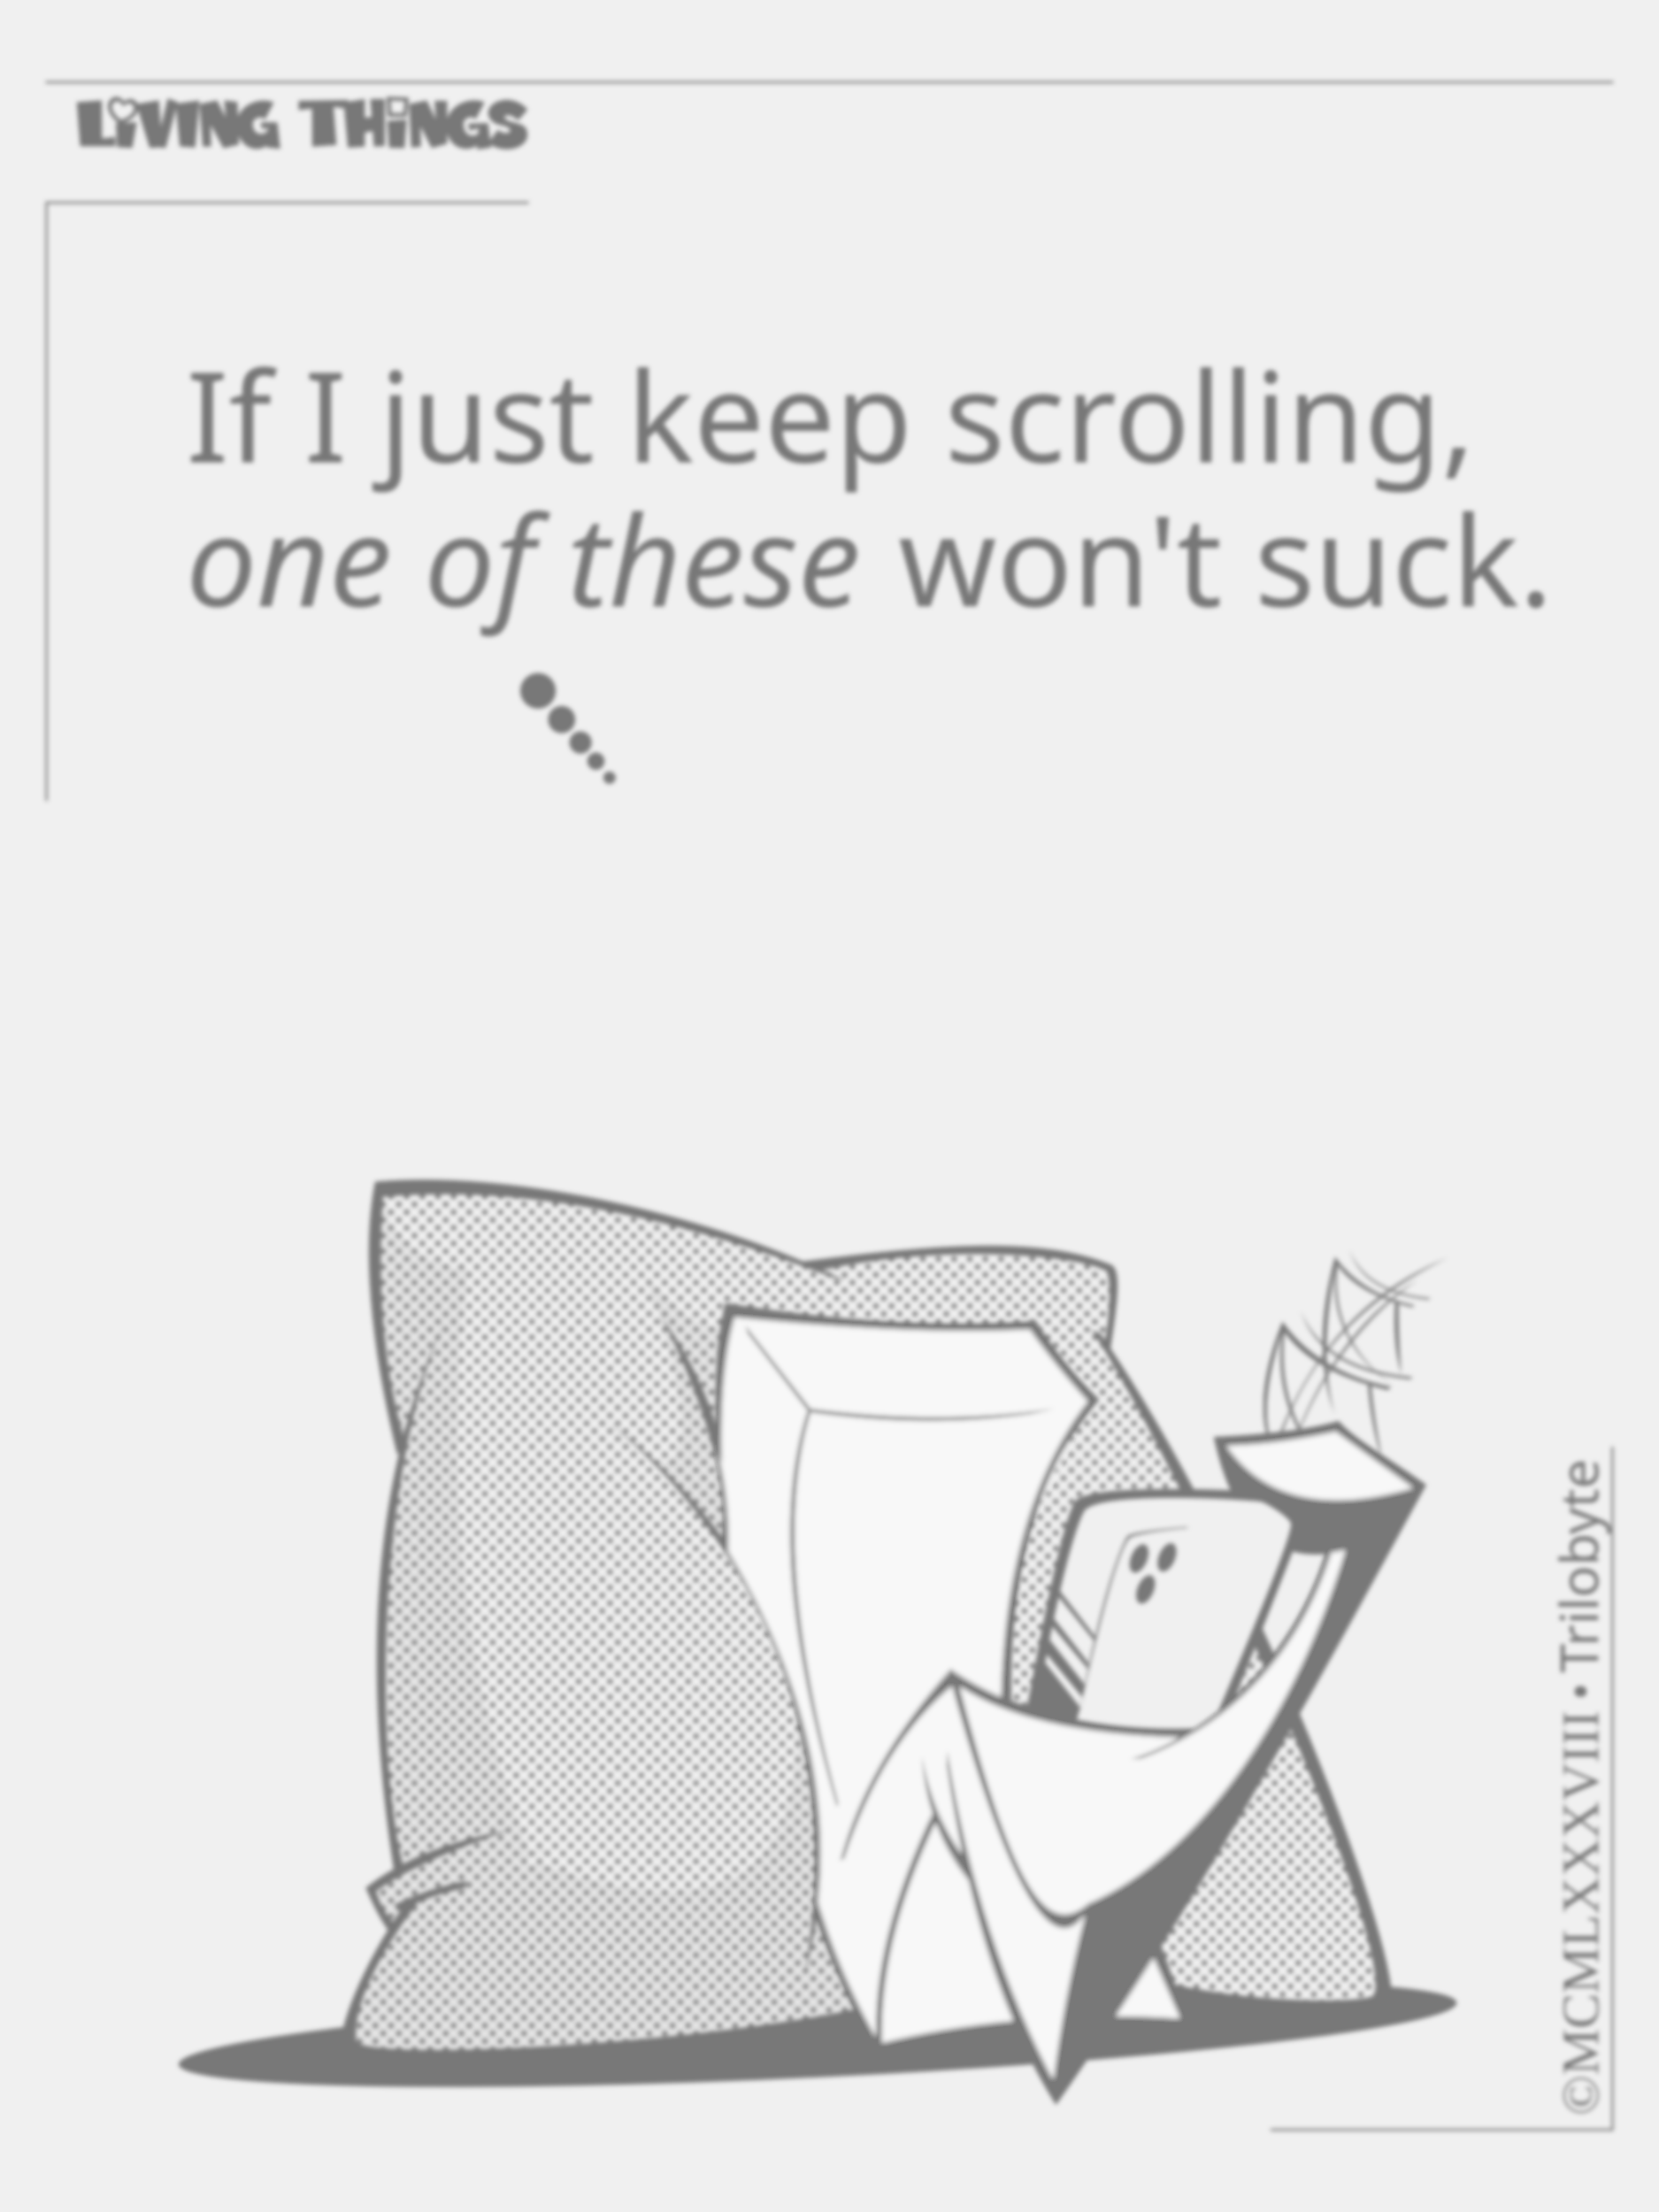
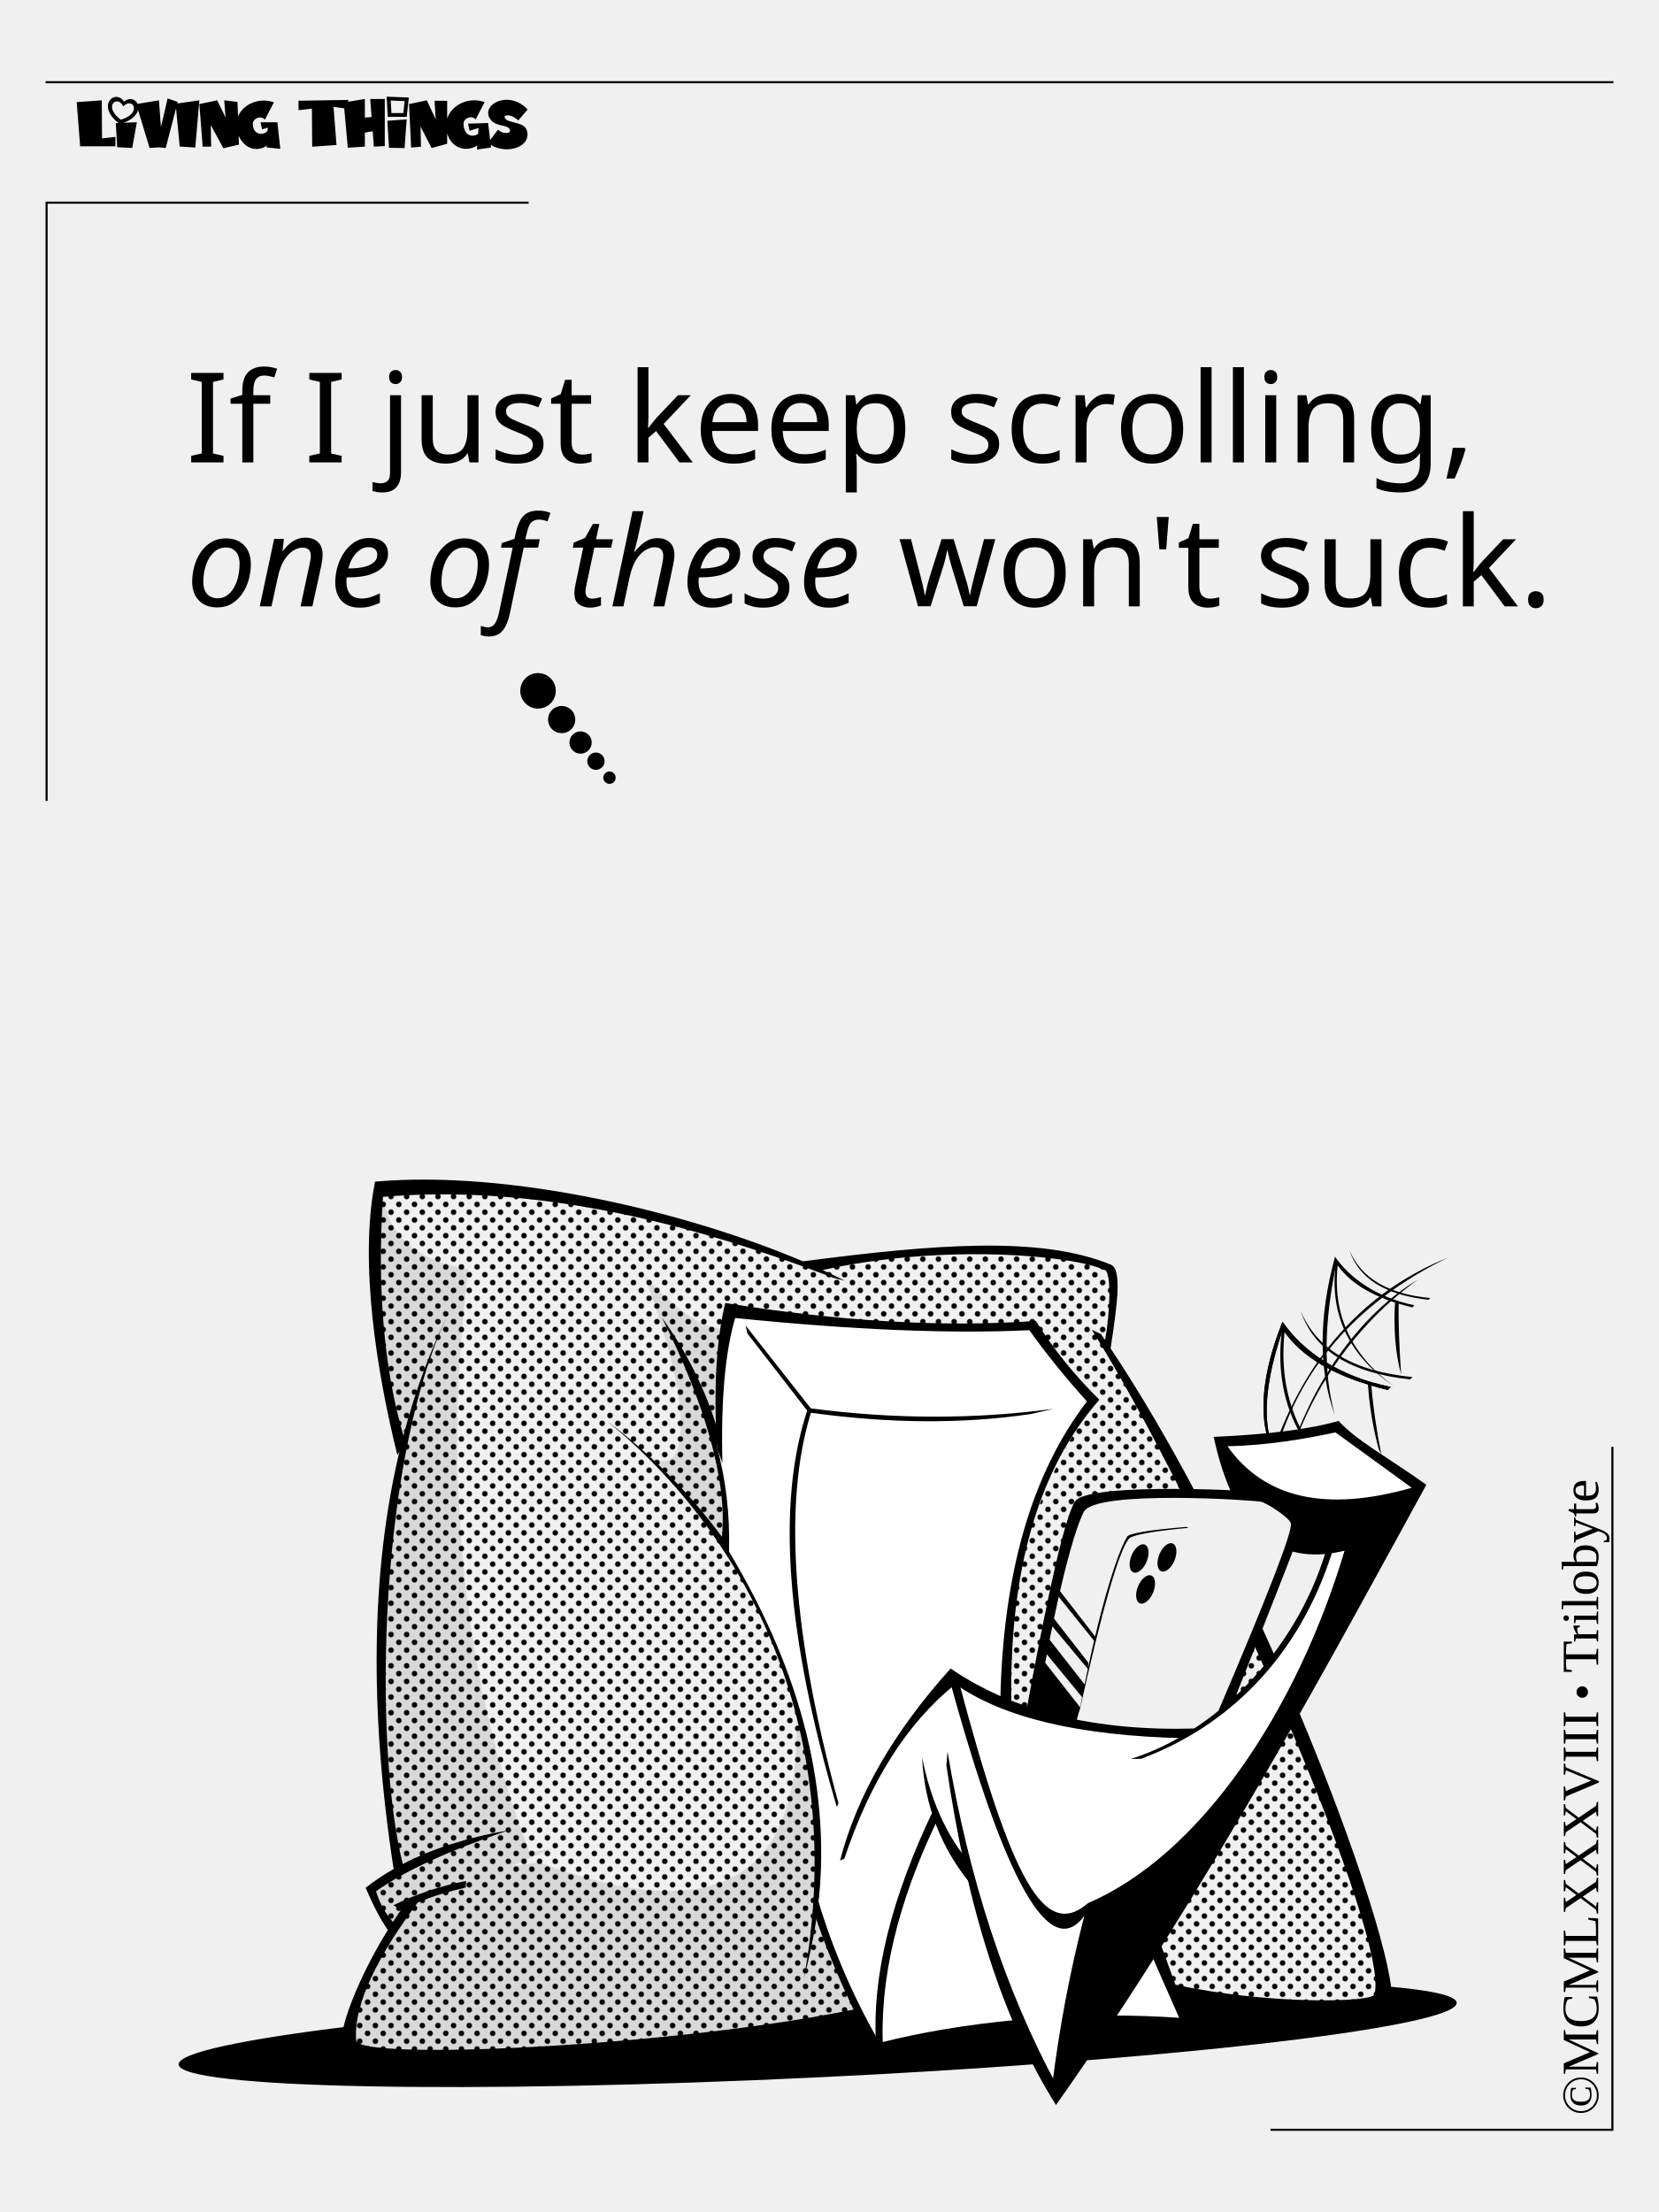
<svg xmlns="http://www.w3.org/2000/svg" style="isolation:isolate" viewBox="0 0 600 800" width="600pt" height="800pt">
  <style type="text/css">
    
  @font-face {
    font-family: 'Comic Neue';
    src: url('neue.ttf') format('truetype');
  }

-   :root {
-     --blurry : 5;
-   }
  text {
    font-family: 'Comic Neue', sans-serif;
    font-weight: bold;
    font-style: italic;
    font-size: 20px;
    fill: #909;
  }
</style>
  <defs>
    <pattern id="dotz" x="0" y="0" width="4" height="4" patternUnits="userSpaceOnUse" patternTransform="rotate(45)">
      <circle cx="2" cy="2" r="1" fill="#000" transform="scale(1)" transform-origin="2 2" />
    </pattern>
    <filter id="blur">
      <feGaussianBlur in="SourceGraphic" stdDeviation="0.9" />
    </filter>
  </defs>
  <defs>
-     <g id="ikon" opacity="0.5" filter="url(#blur)">
+     <g id="ikon" opacity="1.0">
      <path id="pillowFill" d=" M 137.119 430.387 C 133.398 463.855 136.091 495.501 145.184 525.309 C 134.377 580.385 133.968 630.849 143.944 676.688 L 134.017 683.513 C 136.072 688.819 138.675 693.658 141.81 698.014 C 131.007 717.203 125.726 731.232 125.952 740.086 C 186.626 747.27 250.684 740.889 311.454 728.802 C 304.472 714.376 299.058 701.309 295.177 689.565 C 298.428 637.893 287.739 594.985 263.074 560.803 C 263.325 548.425 262.317 534.827 260.015 519.974 C 259.108 502.841 260.759 487.824 264.934 474.886 C 304.754 479.57 340.836 481.222 373.145 479.805 L 395.24 506.858 C 373.91 532.157 363.131 570.733 363.698 615.069 L 372.325 618.348 C 378.239 590.858 383.594 564.941 390.36 544.177 C 395.232 540.277 408.692 539.716 430.705 540.036 L 400.217 487.101 Q 402.879 468.469 402.033 459.546 C 372.673 449.905 336.695 449.497 294.082 458.305 C 243.594 438.535 191.278 429.234 137.119 430.387 L 137.119 430.387 Z  M 466.907 620.09 C 481.019 648.362 492.83 682.448 500.948 723.382 C 473.956 726.892 450.038 726.357 426.738 721.742 L 418.54 705.347 L 466.907 620.09 L 466.907 620.09 Z  M 454.869 590.416 L 459.322 601.195 C 455.71 605.862 450.801 611.029 444.559 616.661 L 454.869 590.416 Z " fill-rule="evenodd" fill="url(#dotz)" />
      <path d=" M 375.684 746.455 C 351.148 748.29 324.396 749.922 296.479 751.27 C 168.923 757.429 65.023 755.356 64.602 746.643 C 64.4 742.466 88.023 737.515 126.774 732.815 C 126.158 735.56 125.898 737.97 125.952 740.086 C 186.626 747.27 250.684 740.889 311.454 728.802 L 318.76 740.712 L 368.825 731.899 L 375.684 746.455 L 375.684 746.455 Z  M 388.637 745.478 C 470.322 739.114 527.143 730.792 526.831 724.322 C 526.705 721.712 517.292 719.698 500.625 718.333 C 500.978 720.142 501.313 721.933 501.619 723.691 C 487.286 726.302 442.587 725.023 424.864 720.447 L 428.661 731.839 L 396.823 730.963 Q 390.981 740.894 388.637 745.478 Z " fill-rule="evenodd" fill="rgb(0,0,0)" />
      <path d=" M 262.39 480.319 C 255.44 481.247 245.692 474.975 233.132 461.486 C 251.99 512.675 249.081 536.91 233.132 525.848 C 247.243 537.776 257.897 550.84 265.059 565.002 L 260.771 521.116 L 262.39 480.319 Z  M 138.403 432.502 Q 141.807 454.362 169.365 459.08 C 160.288 529.342 166.556 605.997 191.637 670.058 L 200.14 668.366 L 185.106 674.836 L 194.973 673.495 Q 291.499 709.781 288.001 619.17 C 295.541 638.289 296.857 667.13 295.52 689.237 C 299.336 701.331 304.454 714.229 310.837 727.896 C 243.095 742.685 180.837 746.649 124.024 739.753 C 128.484 721.849 133.525 708.702 141.149 698.276 L 133.896 683.265 L 145.267 676.025 C 133.471 634.847 133.476 584.207 145.267 524.088 C 136.067 501.377 133.784 470.854 138.403 432.502 Z " fill-rule="evenodd" fill="rgb(0,0,0)" fill-opacity="0.1" />
      <g>
        <path d=" M 499.582 526.066 C 497.773 516.987 496.569 508.624 495.959 500.966 L 494.697 500.149 C 495.233 508.401 496.537 516.346 498.598 523.971 L 499.582 526.066 Z " fill="rgb(0,0,0)" />
        <path d=" M 506.74 497.096 Q 505.647 481.279 505.835 471.103 L 504.573 470.285 Q 503.584 485.604 506.74 497.096 Z " fill="rgb(0,0,0)" />
        <path d=" M 496.331 501.183 C 498.106 501.725 499.983 502.216 501.925 502.674 L 502.957 501.623 C 500.897 501.202 498.904 500.718 497.02 500.14 L 496.331 501.183 L 496.331 501.183 Z " fill="rgb(0,0,0)" />
        <path d=" M 465.558 532.379 C 456.213 521.942 455.681 504.766 463.952 480.837 C 470.726 491.013 483.388 498.296 501.925 502.674 L 502.957 501.623 C 484.359 497.824 471.323 488.864 463.838 478.023 C 454.116 502.348 454.694 521.569 465.558 532.379 Z " fill="rgb(0,0,0)" />
        <path d=" M 465.558 532.379 C 456.213 521.942 455.681 504.766 463.952 480.837 C 470.726 491.013 483.388 498.296 501.925 502.674 L 502.957 501.623 C 484.359 497.824 471.323 488.864 463.838 478.023 C 454.116 502.348 454.694 521.569 465.558 532.379 Z " fill="rgb(0,0,0)" />
        <path d=" M 492.747 541.955 C 470.96 526.112 461.634 505.569 464.755 480.312 L 463.723 480.428 C 460.289 505.971 469.968 526.484 492.747 541.955 Z " fill="rgb(0,0,0)" />
        <path d=" M 523.659 454.82 C 494.656 466.631 474.026 488.702 461.756 521.02 L 462.325 522.324 C 471.853 492.649 492.302 470.153 523.659 454.82 Z " fill="rgb(0,0,0)" />
        <path d=" M 512.776 462.8 C 492.239 475.032 472.64 500.927 463.952 534.4 L 464.355 535.751 C 471.102 505.016 490.572 478.68 512.776 462.8 Z " fill="rgb(0,0,0)" />
        <path d=" M 470.436 474.123 C 476.246 488.078 489.721 496.049 510.852 498.024 L 509.998 498.893 C 488.272 496.527 475.089 488.274 470.436 474.123 Z " fill="rgb(0,0,0)" />
        <path d=" M 482.732 511.693 Q 476.538 489.069 483.323 456.966 C 488.227 464.36 497.392 469.652 510.809 472.834 L 511.557 472.07 C 498.095 469.31 488.254 462.387 482.836 454.51 Q 473.9 487.39 482.732 511.693 Z " fill="rgb(0,0,0)" />
        <path d=" M 504.166 501.376 C 488.396 489.865 481.645 474.937 483.905 456.585 L 483.157 456.669 C 480.672 475.23 487.678 490.135 504.166 501.376 Z " fill="rgb(0,0,0)" />
        <path d=" M 488.017 452.088 C 492.222 462.228 501.976 468.02 517.271 469.455 L 516.653 470.087 C 500.927 468.367 491.385 462.371 488.017 452.088 Z " fill="rgb(0,0,0)" />
      </g>
      <path id="pillowLines" d=" M 265.371 561.862 C 296.248 607.313 305.056 662.369 290.772 715.304 C 305.508 634.247 276.898 560.888 219.492 513.891 C 235.939 526.349 249.829 540.481 261.096 555.818 C 263.117 535.01 254.56 506.841 239.404 476.545 C 257.351 501.423 266.003 529.858 265.371 561.862 Z  M 145.059 690.677 C 144.054 692.11 143.065 693.579 142.094 695.072 C 139.354 692.04 137.331 688.354 136.008 684.01 C 146.131 676.759 162.09 669.417 183.868 661.969 C 169.082 664.532 156.349 668.592 145.673 674.152 C 134.841 630.687 136.74 524.602 163.388 472.605 C 156.092 487.022 150.264 502.553 145.911 519.204 L 145.911 519.204 C 138.605 494.378 136.438 464.358 138.502 432.859 C 189.116 428.579 243.126 439.701 301.556 462.204 L 305.591 463.213 C 303.069 461.92 300.4 460.624 297.535 459.336 C 340.659 449.76 388.18 453.866 399.719 459.414 C 401.936 460.48 401.544 474.921 399.637 484.624 C 399.14 483.889 398.642 483.159 398.144 482.433 L 394.859 480.94 C 404.56 496.335 415.899 517.083 427.432 540 L 432.512 540 L 432.512 540 L 432.512 540 L 432.512 540 L 432.512 540 L 432.512 540 C 422.691 521.481 412.303 503.642 401.656 487.648 C 404.366 470.152 405.642 458.995 401.748 457.384 C 376.381 446.889 338.111 449.965 290.402 456.18 L 290.402 456.18 C 249.052 438.592 184.805 422.992 135.649 427.361 L 135.649 427.361 C 129.814 456.488 136.296 496.339 143.708 526.241 L 144.477 524.923 C 134.217 568.012 133.508 618.353 142.36 675.959 L 142.36 675.959 C 138.721 678.032 135.347 680.298 132.229 682.751 C 135.085 689.393 137.77 694.478 140.272 697.981 L 140.272 697.981 C 127.978 717.854 119.652 740.79 125.369 741.562 C 172.755 747.96 238.911 744.913 311.399 730.409 L 311.399 730.409 L 309.68 726.589 C 242.417 740.411 129.493 745.302 128.831 737.981 C 127.647 724.895 137.389 706.287 151.115 688.075 C 156.549 685.761 161.786 684.216 168.461 682.661 L 168.565 680.297 C 159.772 681.894 150.218 685.129 142.269 689.056 L 145.059 690.677 L 145.059 690.677 Z  M 461.239 599.294 C 459.574 595.545 457.874 591.775 456.141 587.992 L 456.141 587.992 L 453.46 594.676 C 454.849 597.757 456.224 600.833 457.581 603.899 L 461.239 599.294 L 461.239 599.294 L 461.239 599.294 L 461.239 599.294 L 461.239 599.294 L 461.239 599.294 L 461.239 599.294 L 461.239 599.294 Z  M 469.547 618.529 C 491.23 670.14 504.835 714.203 503.257 724.236 C 502.378 729.824 452.501 729.366 426.341 723.493 L 424.421 717.651 C 458.107 725.095 496.223 724.279 497.083 721.303 C 500.001 711.201 486.082 670.703 466.363 624.162 L 469.547 618.529 L 469.547 618.529 L 469.547 618.529 L 469.547 618.529 L 469.547 618.529 L 469.547 618.529 L 469.547 618.529 L 469.547 618.529 Z " fill-rule="evenodd" fill="rgb(0,0,0)" />
      <g id="pinkie">
        <path d=" M 263.581 474 L 259.22 523 C 262.533 535.075 264.023 547.802 263.661 561.152 C 290.256 605.488 300.947 648.812 295.705 691.095 C 303.862 713.529 311.446 730.348 318.428 741.524 L 368.823 732.731 L 382.158 757.427 Q 388.435 747.894 401.772 730.07 L 428.821 731.469 L 417.254 705.696 C 459.174 637.266 491.236 581.269 513.381 537.645 L 483.108 516.156 L 441.476 521.69 L 447.01 541.437 L 458.333 542.231 L 468.461 550.022 L 466.221 559.614 L 480.537 561.27 C 471.928 591.504 455.115 613.462 430.069 627.116 C 405.721 626.542 383.623 622.892 363.745 616.134 C 360.476 582.897 370.949 546.397 395.135 506.603 L 373.764 479.691 C 337.775 480.744 301.058 478.857 263.581 474 Z " x-fill="var(--pinkie-color, #fff)" y-fill="hsl(320,100%,99%)" fill="#fff" />
        <path id="footBottom" d=" M 446.601 540.305 C 444.759 536.105 443.257 531.285 442.093 525.848 L 443.92 523.051 C 457.301 541.936 479.506 546.931 510.573 538.074 L 514.006 537.991 C 485.013 591.347 436.344 680.442 382.362 757.608 L 394.16 690.149 C 434.084 671.758 465.144 628.551 487.375 560.563 C 479.515 562.19 472.612 562.061 466.67 560.177 L 470.305 549.402 L 458.646 541.1 L 446.601 540.305 Z " fill-rule="evenodd" fill="rgb(0,0,0)" />
        <path d=" M 259.298 523.687 C 258.065 501.967 259.069 484.489 262.294 471.238 C 303.713 477.934 341.167 480.101 374.643 477.726 C 380.875 487.767 388.534 497.276 397.604 506.236 C 375.381 531.542 364.779 568.629 365.781 617.482 L 361.795 614.755 C 362.748 568.784 373.191 532.818 393.107 506.841 C 385.439 498.352 378.495 489.771 372.259 481.081 C 343.926 482.456 308.473 480.992 265.887 476.675 C 262.233 489.086 260.7 506.567 261.271 529.101 L 259.298 523.687 Z " fill="rgb(0,0,0)" />
        <path d=" M 269.689 479.429 L 293.242 509.353 C 323.088 513.301 352.36 513.359 381.045 509.51 L 372.862 511.398 C 348.347 515.029 321.826 514.881 293.282 510.94 C 283.193 543.686 286.529 590.785 303.259 652.205 L 302.629 653.464 C 284.343 591.562 280.79 543.806 291.939 510.167 L 270.266 482.235 L 269.689 479.429 Z " fill="rgb(0,0,0)" />
        <path d=" M 445.587 540.305 Q 441.529 531.684 438.952 519.668 C 459.648 518.744 473.894 516.807 484.144 513.891 C 490.224 520.754 501.587 526.831 515.85 536.999 C 484.83 593.507 436.08 684.834 381.911 761.296 C 363.041 731.441 349.82 690.497 342.282 638.501 L 342.689 633.484 C 350.392 679.601 363.613 719.95 382.387 754.57 C 422.443 702.288 483.325 590.169 510.573 538.074 L 482.997 518.049 C 472.424 520.306 458.58 522.768 443.92 523.051 Q 445.576 533.162 448.893 540.519 L 445.587 540.305 Z  M 466.405 560.821 Q 479.57 564.952 498.164 556.644 Q 479.609 562.647 467.214 558.441 L 466.405 560.821 Z " fill-rule="evenodd" fill="rgb(0,0,0)" />
        <path d=" M 349.171 671.863 L 351.102 681.428 C 340.248 668.228 334.374 652.931 333.466 635.521 C 336.454 650.331 341.694 662.45 349.171 671.863 Z " fill="rgb(0,0,0)" />
        <path d=" M 368.982 734.224 C 350.149 735.911 332.998 739.16 317.535 743.977 C 308.183 726.928 300.41 709.446 295.105 693.766 L 295.105 693.766 L 295.804 687.056 C 301.362 705.708 309.091 723.146 318.128 738.812 C 332.335 735.181 349.3 732.229 367.742 730.528 L 368.982 734.224 Z  M 400.009 732.857 C 409.915 732.834 420.209 733.171 430.892 733.868 L 419.722 702.923 L 416.378 706.83 L 426.457 729.767 C 418.435 729.214 410.443 728.951 402.564 728.941 L 400.009 732.857 Z " fill-rule="evenodd" fill="rgb(0,0,0)" />
        <path d=" M 337.794 654.157 L 339.179 657.917 C 324.523 688.228 317.932 716.202 319.39 741.825 L 316.817 739.054 C 315.366 714.59 322.363 686.296 337.794 654.157 Z " fill="rgb(0,0,0)" />
        <path d=" M 489.061 559.578 C 483.936 585.426 442.147 676.314 396.315 691.759 C 390.826 712.162 386.761 733.171 384.133 754.8 L 380.487 754.57 C 383.074 733.569 386.961 713 392.162 692.879 C 379.78 709.735 363.444 680.95 343.17 606.537 L 346.408 606.792 C 365.836 680.219 377.696 701.978 393.558 688.255 C 433.678 671.035 468.861 619.557 486.528 560.022 L 489.061 559.578 L 489.061 559.578 Z " fill="rgb(0,0,0)" />
        <path d=" M 482.06 560.563 L 479.337 561.622 C 468.09 598.156 439.184 626.611 409.062 636.117 L 412.651 636.102 C 443.516 624.641 469.734 600.022 482.06 560.563 Z " fill="rgb(0,0,0)" />
        <path d=" M 432.431 625.13 Q 377.915 626.748 343.796 603.449 C 323.225 626.282 309.893 649.427 303.817 672.9 L 305.38 672.199 C 314.718 644.167 328.099 623.129 345.538 609.098 C 362.908 621.234 389.923 627.731 428.081 628.646 L 432.431 625.13 L 432.431 625.13 Z " fill="rgb(0,0,0)" />
      </g>
      <path id="circles" d=" M 190.506 244.89 C 193.243 242.638 197.294 243.032 199.546 245.769 C 201.798 248.506 201.404 252.557 198.667 254.809 C 195.93 257.061 191.879 256.667 189.627 253.93 C 187.375 251.193 187.768 247.142 190.506 244.89 L 190.506 244.89 L 190.506 244.89 L 190.506 244.89 Z  M 200.01 256.442 C 202.108 254.716 205.212 255.018 206.938 257.115 C 208.664 259.213 208.362 262.317 206.264 264.043 C 204.167 265.769 201.062 265.467 199.336 263.37 C 197.61 261.272 197.912 258.168 200.01 256.442 L 200.01 256.442 L 200.01 256.442 L 200.01 256.442 Z  M 207.413 265.44 C 209.129 264.028 211.668 264.275 213.079 265.991 C 214.491 267.706 214.244 270.245 212.528 271.657 C 210.813 273.068 208.274 272.821 206.862 271.106 C 205.451 269.39 205.697 266.851 207.413 265.44 L 207.413 265.44 L 207.413 265.44 Z  M 213.535 272.88 C 214.868 271.783 216.842 271.975 217.939 273.308 C 219.037 274.642 218.845 276.616 217.511 277.713 C 216.177 278.81 214.204 278.618 213.107 277.285 C 212.009 275.951 212.201 273.977 213.535 272.88 L 213.535 272.88 Z  M 219.011 279.537 C 219.963 278.754 221.371 278.891 222.154 279.842 C 222.937 280.794 222.8 282.202 221.849 282.985 C 220.897 283.768 219.489 283.631 218.706 282.679 C 217.923 281.728 218.06 280.32 219.011 279.537 Z " fill-rule="evenodd" fill="rgb(0,0,0)" />
      <path d=" M 583.144 523.25 L 583.144 770.266 L 459.502 770.266" fill="none" vector-effect="non-scaling-stroke" stroke-width="1" stroke="rgb(0,0,0)" stroke-linejoin="miter" stroke-linecap="butt" stroke-miterlimit="3" />
      <path d=" M 16.855 289.279 L 16.855 73.295 L 190.82 73.295" fill="none" vector-effect="non-scaling-stroke" stroke-width="1" stroke="rgb(0,0,0)" stroke-linejoin="miter" stroke-linecap="square" stroke-miterlimit="3" />
      <line x1="16.855" y1="29.734" x2="583.145" y2="29.734" vector-effect="non-scaling-stroke" stroke-width="1" stroke="rgb(0,0,0)" stroke-linejoin="miter" stroke-linecap="square" stroke-miterlimit="3" />
      <path id="LivingThingsTitle" d=" M 177.265 50.634 L 176.531 44.489 L 169.262 44.712 L 169.262 44.712 L 169.841 47.266 L 173.066 46.311 L 172.911 48.436 L 172.911 48.436 L 172.911 48.436 L 172.911 48.436 L 172.911 48.436 L 172.911 48.436 L 172.911 48.436 C 170.804 49.832 167.651 49.047 167.651 44.701 C 167.651 42.812 170.506 41.48 172.018 43.195 L 175.273 36.94 C 169.64 34.87 163.346 37.816 161.723 42.923 L 161.723 36.451 L 157.17 36.444 L 157.572 43.144 L 154.359 36.293 L 147.932 37.645 L 147.932 37.645 L 147.932 37.645 L 147.932 37.645 L 148.694 53.363 L 152.25 53.073 L 152.1 45.76 L 152.1 45.76 L 156.1 53.547 L 161.723 51.993 L 161.723 51.993 L 161.723 51.993 L 161.723 51.993 L 161.723 51.993 L 161.723 51.993 L 161.723 51.993 L 161.723 51.993 L 161.723 51.993 L 161.723 51.993 L 161.723 51.993 L 161.723 51.993 L 161.723 51.993 L 161.723 48.225 C 161.756 48.337 161.79 48.45 161.827 48.563 C 163.671 54.222 169.399 54.893 172.609 52.575 L 172.5 54.08 L 177.591 53.363 L 177.474 52.38 C 183.511 56.137 192.66 52.966 190.433 46.875 C 189.484 44.281 184.501 44.458 183.07 43.227 C 181.103 41.534 184.494 40.73 187.422 43.565 L 190.819 39.625 C 183.905 32.039 172.951 38.268 177.705 43.565 C 179.792 45.89 183.371 44.966 184.34 46.799 C 185.234 48.49 181.634 48.59 180.122 46.875 L 177.265 50.634 Z  M 134.395 42.317 L 131.953 42.523 L 131.953 35.802 L 125.883 36.801 L 125.883 36.801 L 125.883 36.801 L 125.987 36.139 L 107.97 36.432 L 107.97 39.846 L 112.807 39.295 L 112.912 53.061 L 121.701 52.43 L 120.628 38.633 L 124.494 39.184 L 125.779 53.423 L 131.953 53.029 L 131.953 47.97 L 131.953 47.97 L 131.953 47.97 L 131.953 47.97 L 131.953 47.97 L 134.787 47.444 L 135.214 53.029 L 139.165 52.829 L 139.165 35.802 L 133.896 35.802 L 134.395 42.317 L 134.395 42.317 Z  M 86.416 52.297 L 80.793 53.612 L 76.232 45.228 L 76.232 45.228 L 76.361 53.021 L 73.308 53.051 L 72.103 37.637 L 72.103 37.637 L 72.103 37.637 L 72.103 37.637 L 78.53 36.286 L 81.575 42.468 L 81.102 36.286 L 85.894 36.853 L 86.071 42.102 C 87.96 37.614 93.789 35.091 99.053 37.025 L 95.798 43.28 C 94.286 41.565 91.426 42.897 91.431 44.786 C 91.442 48.923 95.363 49.167 96.766 47.274 L 96.766 47.274 L 96.766 47.274 L 96.766 47.274 L 96.766 47.274 L 96.766 47.274 L 96.826 46.143 L 94.802 46.78 L 94.223 44.226 L 94.223 44.226 L 100.311 44.226 L 101.371 53.815 L 96.447 53.331 L 96.483 52.653 C 93.581 54.9 88.607 54.303 86.308 49.088 L 86.416 52.297 L 86.416 52.297 L 86.416 52.297 L 86.416 52.297 L 86.416 52.297 L 86.416 52.297 L 86.416 52.297 L 86.416 52.297 L 86.416 52.297 L 86.416 52.297 L 86.416 52.297 L 86.416 52.297 L 86.416 52.297 L 86.416 52.297 Z  M 44.561 38.468 C 48.001 34.867 51.65 40.988 43.664 43.31 C 37.051 38.228 42.572 34.169 44.561 38.468 L 44.561 38.468 L 44.561 38.468 L 44.561 38.468 L 44.561 38.468 L 44.561 38.468 L 44.561 38.468 L 44.561 38.468 L 44.561 38.468 L 44.561 38.468 L 44.561 38.468 L 44.561 38.468 L 44.561 38.468 L 44.561 38.468 L 44.561 38.468 L 44.561 38.468 L 44.561 38.468 L 44.561 38.468 L 44.561 38.468 L 44.561 38.468 L 44.561 38.468 L 44.561 38.468 L 44.561 38.468 Z  M 27.746 36.946 L 36.804 36.286 L 36.908 50.051 L 41.745 49.501 L 41.745 52.915 L 28.988 52.915 L 27.746 36.946 L 27.746 36.946 L 27.746 36.946 L 27.746 36.946 L 27.746 36.946 L 27.746 36.946 L 27.746 36.946 L 27.746 36.946 L 27.746 36.946 L 27.746 36.946 Z  M 140.091 43.678 L 147.071 43.185 L 146.32 53.547 L 140.694 53.462 L 140.091 43.678 L 140.091 43.678 L 140.091 43.678 L 140.091 43.678 Z  M 141.565 40.895 L 141.308 36.363 L 146.341 36.556 L 145.866 40.895 L 141.565 40.895 L 141.565 40.895 L 141.565 40.895 L 141.565 40.895 Z  M 42.886 44.496 C 34.534 37.997 41.888 31.961 44.835 36.78 L 44.835 36.78 C 46.834 35.049 49.001 35.851 49.755 37.559 L 49.755 37.559 L 57.489 36.286 L 58.2 45.941 L 60.63 35.595 L 64.275 36.853 L 64.126 37.426 L 64.126 37.426 L 64.126 37.426 L 64.126 37.426 L 72.103 36.293 L 70.627 53.363 L 64.989 52.981 L 63.674 39.163 L 59.94 53.512 L 57.45 53.297 L 57.45 53.297 L 57.45 53.297 L 57.45 53.297 L 57.45 53.297 L 57.45 53.297 L 57.45 53.297 L 57.45 53.297 L 57.45 53.297 L 57.45 53.297 L 57.45 53.297 L 57.45 53.297 L 57.45 53.297 L 57.45 53.297 L 54.105 53.512 L 49.926 39.767 C 49.537 41.373 48.037 43.145 44.772 44.409 L 49.491 44.192 L 47.834 53.512 L 42.393 53.233 L 41.878 44.542 L 42.886 44.496 L 42.886 44.496 L 42.886 44.496 L 42.886 44.496 L 42.886 44.496 Z  M 140.249 42.261 L 139.833 34.961 L 147.859 35.268 L 147.094 42.261 L 140.249 42.261 L 140.249 42.261 L 140.249 42.261 L 140.249 42.261 Z " fill-rule="evenodd" fill="rgb(0,0,0)" />
      <path id="cellfone" d=" M 395.688 593.407 L 382.895 577.509 C 382.336 579.98 381.763 582.604 381.177 585.384 L 393.581 601.283 L 393.529 603.089 C 394.26 599.658 394.981 596.434 395.688 593.407 L 395.688 593.407 L 395.688 593.407 L 395.688 593.407 Z  M 393.425 603.576 L 380.59 588.203 C 380.269 589.765 379.944 591.372 379.616 593.026 L 392.261 609.196 C 392.652 607.265 393.04 605.392 393.425 603.576 L 393.425 603.576 L 393.425 603.576 L 393.425 603.576 Z  M 391.351 613.791 L 378.593 598.286 C 378.399 599.3 378.205 600.33 378.009 601.375 L 390.645 617.476 C 390.88 616.226 391.116 614.998 391.351 613.791 L 391.351 613.791 L 391.351 613.791 L 391.351 613.791 Z  M 409.245 562.524 C 410.392 559.756 412.543 558.014 414.045 558.637 C 415.548 559.259 415.837 562.012 414.69 564.78 C 413.543 567.548 411.392 569.289 409.889 568.667 C 408.387 568.044 408.098 565.292 409.245 562.524 L 409.245 562.524 L 409.245 562.524 Z  M 419.323 562.12 C 420.47 559.352 422.621 557.61 424.123 558.233 C 425.626 558.855 425.915 561.608 424.768 564.376 C 423.621 567.144 421.47 568.885 419.967 568.263 C 418.465 567.64 418.176 564.888 419.323 562.12 L 419.323 562.12 Z  M 396.059 591.834 L 383.368 575.442 C 387.081 559.371 390.134 550.188 392.019 546.724 C 396.382 538.709 454.113 542.609 456.113 543.127 C 458.344 543.705 466.426 548.91 466.866 550.968 Q 467.795 555.315 440.417 619.32 L 446.153 615.336 C 463.004 573.081 471.355 551.59 471.548 550.027 C 472.069 545.831 459.643 540.293 458.813 539.937 C 457.066 539.189 393.425 535.798 388.816 542.984 C 385.261 548.526 379.371 573.84 371.153 619.005 L 374.739 619.916 L 374.739 619.916 C 374.739 619.916 374.739 619.915 374.739 619.915 L 388.995 623.533 L 388.995 623.533 L 390.56 617.925 C 390.453 618.495 390.345 619.07 390.238 619.648 C 398.505 582.371 404.611 561.015 408.272 556.502 C 409.529 554.952 419.532 553.488 429.845 552.565 L 429.845 552.565 L 429.089 552.219 C 415.374 553.37 408.401 554.551 407.638 555.761 C 405.612 558.972 401.231 570.056 396.059 591.834 L 396.059 591.834 L 396.059 591.834 L 396.059 591.834 Z  M 411.593 573.708 C 412.74 570.94 414.891 569.198 416.394 569.821 C 417.896 570.443 418.185 573.196 417.038 575.964 C 415.891 578.732 413.74 580.473 412.238 579.851 C 410.735 579.228 410.446 576.476 411.593 573.708 Z " fill-rule="evenodd" fill="rgb(0,0,0)" />
      <g id="dialog">
        <text transform="matrix(1.373,0,0,1.373,67.339,167.223)" style="font-family:'Comic Neue';font-weight:400;font-size:33px;font-style:normal;fill:#000000;stroke:none;">If I just keep scrolling,</text>
        <text transform="matrix(1.373,0,0,1.373,67.339,219.315)" style="font-family:'Comic Neue';font-weight:400;font-size:33px;font-style:italic;fill:#000000;stroke:none;">one of these </text>
        <text transform="matrix(1.373,0,0,1.373,324.852,219.315)" style="font-family:'Comic Neue';font-weight:400;font-size:33px;font-style:normal;fill:#000000;stroke:none;">won't suck.</text>
      </g>
      <g id="copyright" transform="translate(578 765) rotate(270)">
        <text style="font-family:'Times New Roman';font-weight:525;font-size:19px;font-style:normal;fill:#000000;stroke:none;">©MCMLXXXVIII</text>
-         <text transform="translate(150 0)" style="font-family:'Libre Caslon Text';font-weight:400;font-size:17.4px;font-style:normal;fill:#000000;stroke:none;">•</text>
-         <text transform="translate(160 0)" style="font-family:'Libre Caslon Text';font-weight:400;font-size:19px;font-style:normal;fill:#000000;stroke:none;">Trilobyte</text>
+         <text transform="translate(150 0)" style="font-family:'Times New Roman';font-weight:400;font-size:17.4px;font-style:normal;fill:#000000;stroke:none;">•</text>
+         <text transform="translate(160 0)" style="font-family:'Times New Roman';font-weight:400;font-size:19px;font-style:normal;fill:#000000;stroke:none;">Trilobyte</text>
      </g>
    </g>
  </defs>
  <use href="#ikon" />
</svg>
